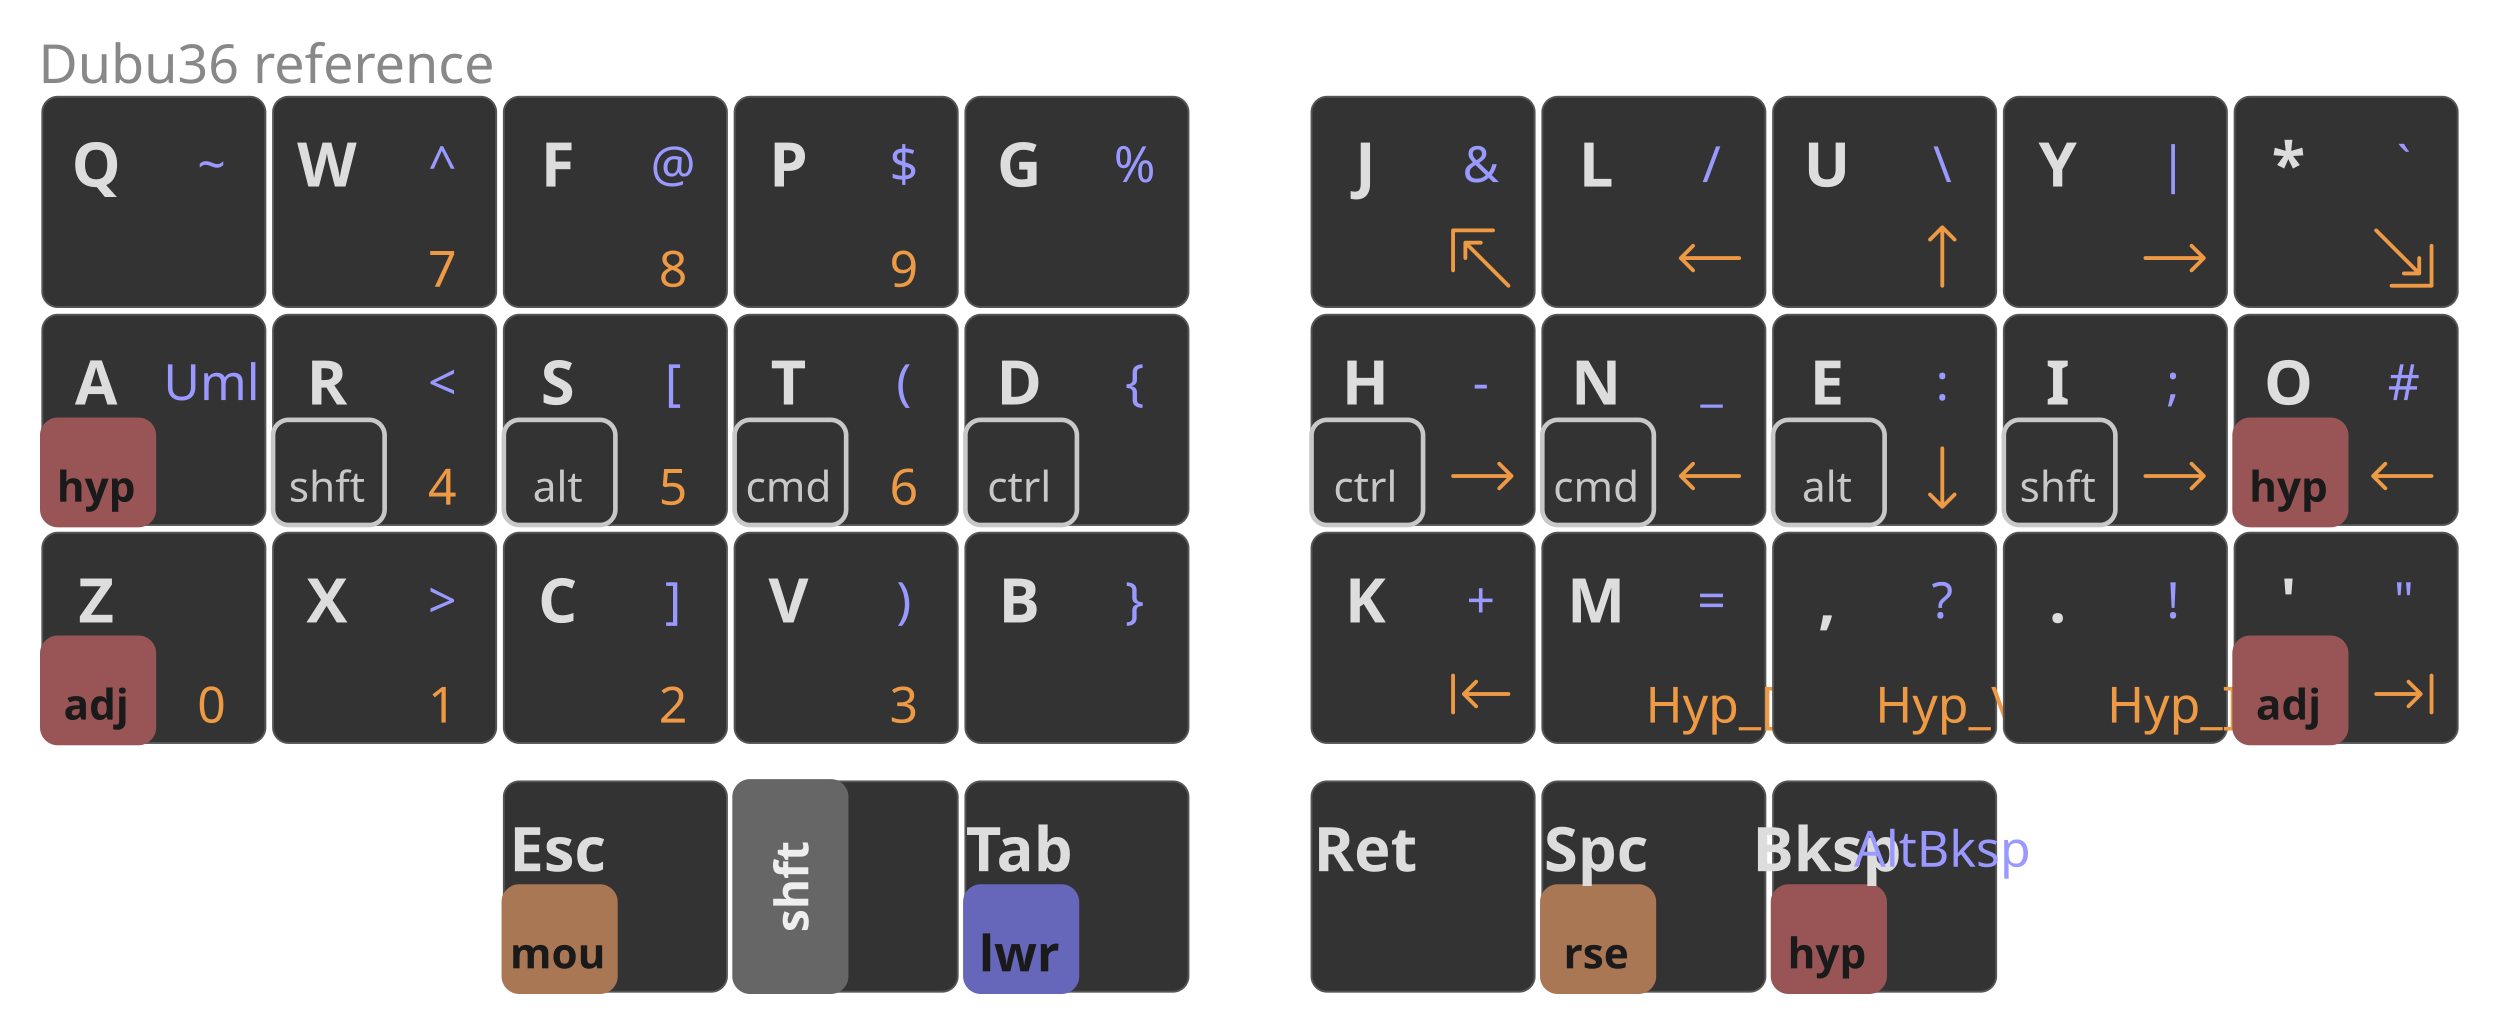
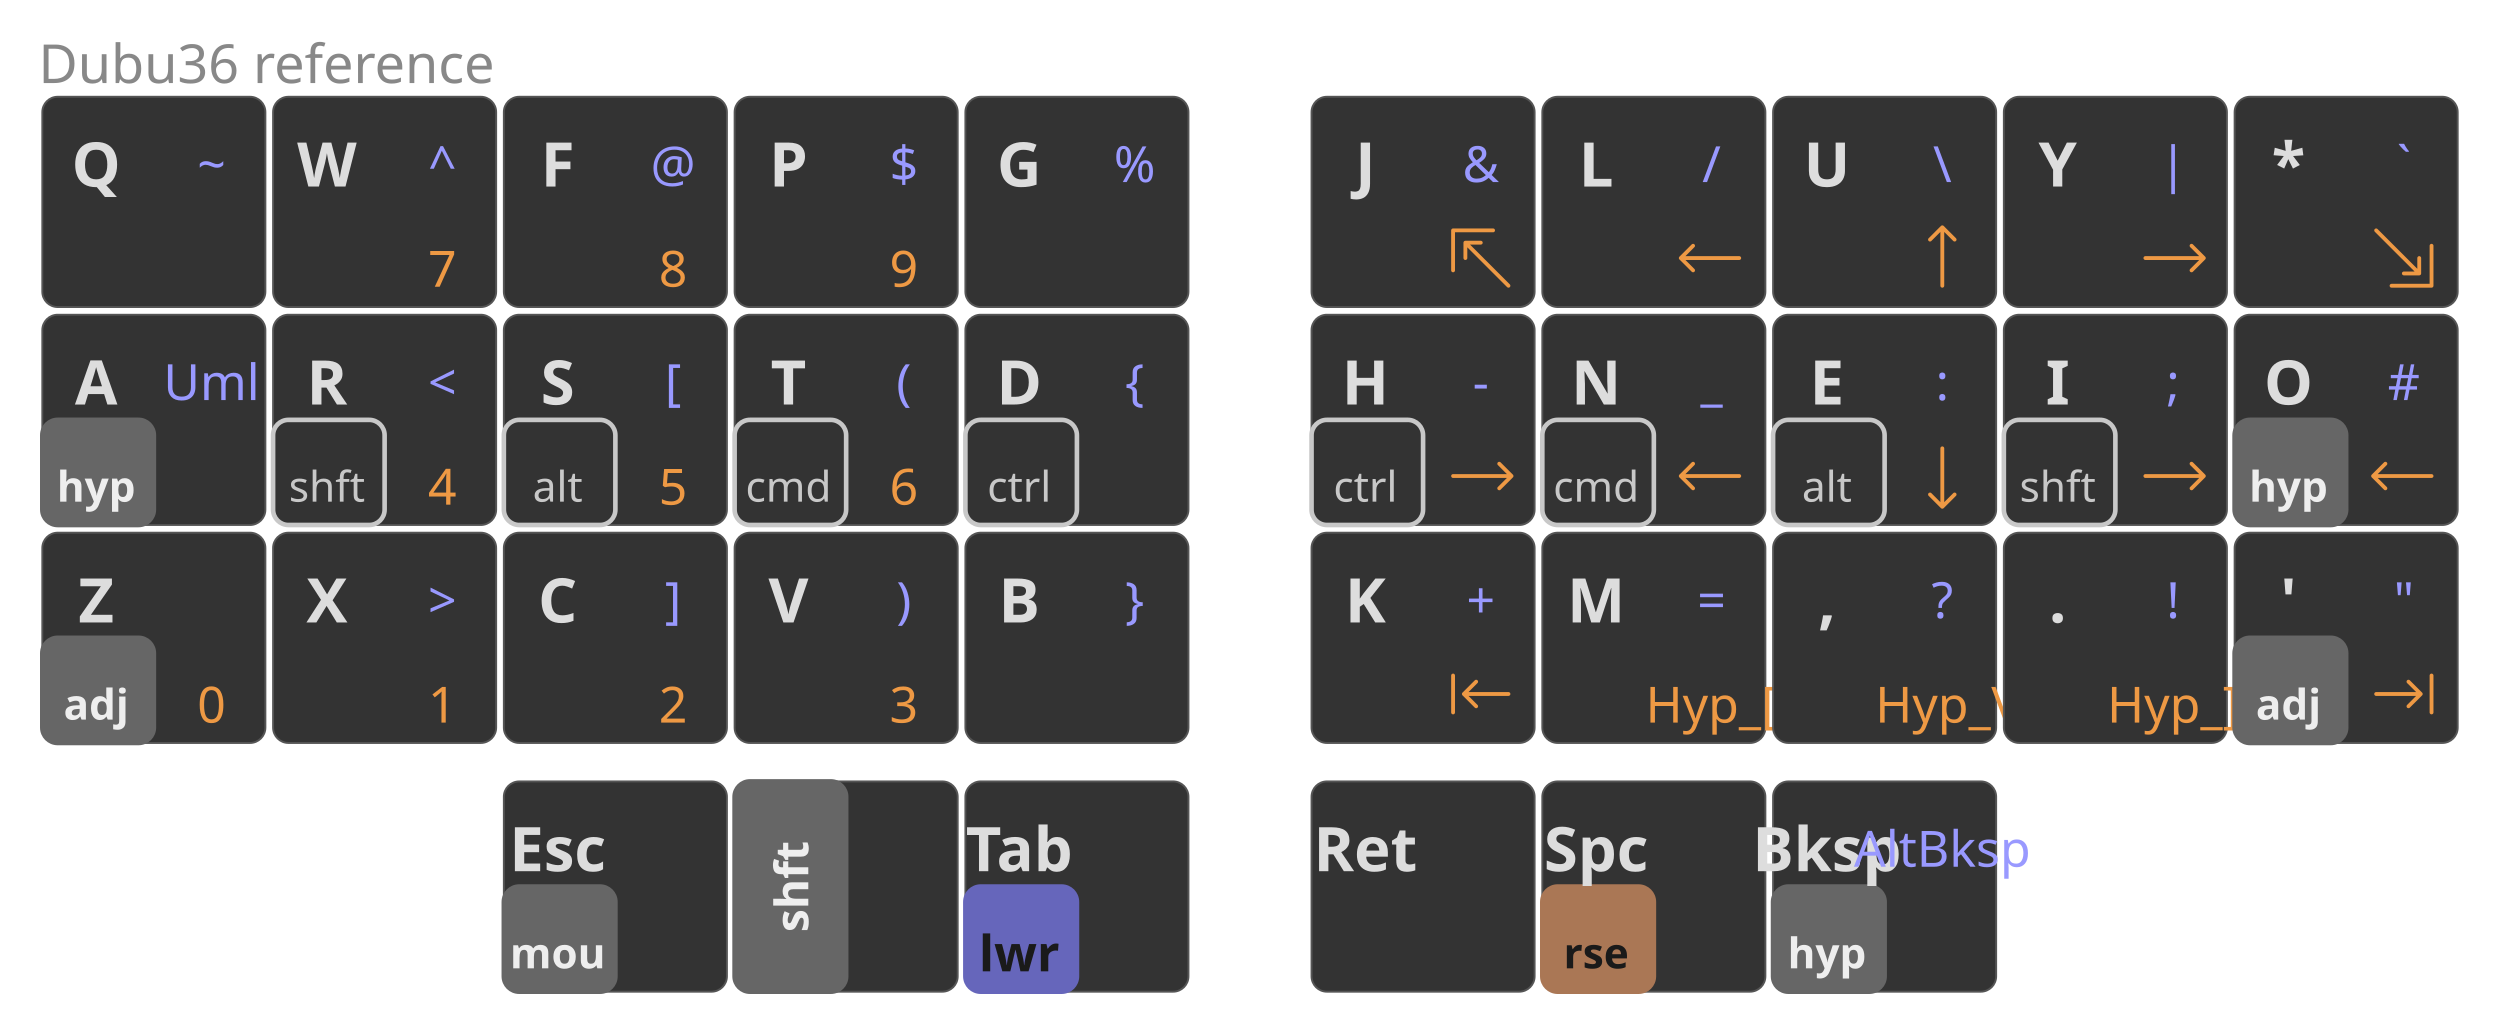
<svg xmlns="http://www.w3.org/2000/svg" class="keymap" width="650" height="267" viewBox="-10 -24 650.0 266.68">
  <style>svg.keymap { background: #1e1e2e; font-family: sans-serif; }
    rect.keycap { fill: #333333; stroke: #555555; stroke-width: 0.5px; }
    text { fill: #c8c8c8; text-anchor: middle; dominant-baseline: central; }
    text.base { font-size: 16px; font-weight: 600; fill: #dddddd; }
    text.hold { font-size: 11px; }
    text.sym { font-size: 13px; fill: #9999ff; }
    text.num { font-size: 13px; fill: #ee9944; }
    text.sticky { font-size: 12px; font-weight: 600; }
    use.glyph { fill: none; stroke: #c8c8c8; stroke-width: 2.5px;
                stroke-linecap: round; stroke-linejoin: round; }
    use.glyph.sym { stroke: #9999ff; }
    use.glyph.num { stroke: #ee9944; }
    rect.hold-box { stroke-width: 1.2px; }
    rect.hold-box.tap-preferred.mod { fill: none; stroke: #c8c8c8; }
    rect.hold-box.tap-preferred.sym { fill: none; stroke: #9999ff; }
    rect.hold-box.tap-preferred.nav { fill: none; stroke: #ee9944; }
-     rect.hold-box.tap-preferred.fun { fill: none; stroke: #ee7777; }
    rect.hold-box.hold-preferred.mod { fill: #666666; stroke: #666666; }
    rect.hold-box.hold-preferred.sym { fill: #6666bb; stroke: #6666bb; }
    rect.hold-box.hold-preferred.nav { fill: #aa7755; stroke: #aa7755; }
-     rect.hold-box.hold-preferred.fun { fill: #995555; stroke: #995555; }
    rect.hold-box.sticky.mod { fill: #666666; stroke: #666666; }
    rect.hold-box.sticky.sym { fill: #6666bb; stroke: #6666bb; }
    rect.hold-box.sticky.nav { fill: #aa7755; stroke: #aa7755; }
-     rect.hold-box.sticky.fun { fill: #995555; stroke: #995555; }
    text.hold.hold-preferred.mod, text.sticky.mod { fill: #eeeeee; font-weight: 700; }
    text.hold.hold-preferred.sym, text.sticky.sym,
-     text.hold.hold-preferred.nav, text.sticky.nav,
-     text.hold.hold-preferred.fun, text.sticky.fun { fill: #1a1a1a; font-weight: 700; }
+     text.hold.hold-preferred.nav, text.sticky.nav { fill: #1a1a1a; font-weight: 700; }
    text.hold.tap-preferred { fill: #c8c8c8; }
    text.title { font-size: 14px; fill: #888888; text-anchor: start; }</style>
  <defs>
    <path id="glyph_backspace" class="symbol" transform="scale(0.4) translate(-24,-30)" d="M22,19l10,10 M22,29l10-10 M6,24l10,13h26v-26h-26z" />
    <path id="glyph_return" class="symbol" transform="scale(0.4) translate(-24,-30)" d="M42,13V27H6 m8-8l-8,8l8,8" />
    <path id="glyph_space" class="symbol" transform="scale(0.4) translate(-24,-30)" d="M42,24V32H6V24" />
    <path id="glyph_escape" class="symbol" transform="scale(0.4) translate(-24,-30)" d="M24,24l-18-18 m0,10v-10h10 M24,6A18,18,0,1,1,6,24" />
    <path id="glyph_up" class="symbol" transform="scale(0.4) translate(-24,-30)" d="M24,42v-36 m-8,6l8-8l8,8" />
    <path id="glyph_down" class="symbol" transform="scale(0.4) translate(-24,-30)" d="M24,6v36 m-8,-6l8,8l8-8" />
    <path id="glyph_left" class="symbol" transform="scale(0.4) translate(-24,-30)" d="M42,24h-36 m6-8l-8,8l8,8" />
    <path id="glyph_right" class="symbol" transform="scale(0.4) translate(-24,-30)" d="M6,24h36 m-6-8l8,8l-8,8" />
    <path id="glyph_tab" class="symbol" transform="scale(0.4) translate(-24,-30)" d="M6,24h27 m-6-8l8,8l-8,8 M42,12V36" />
    <path id="glyph_btab" class="symbol" transform="scale(0.4) translate(-24,-30)" d="M42,24h-27 m6-8l-8,8l8,8 M6,12V36" />
    <path id="glyph_home" class="symbol" transform="scale(0.4) translate(-24,-30)" d="M42,42l-28-28 m0,10v-10h10 m8-8h-26v26" />
    <path id="glyph_end" class="symbol" transform="scale(0.4) translate(-24,-30)" d="M6,6l28,28 m0-10v10h-10 m-8,8h26v-26" />
  </defs>
  <text class="title" x="0" y="-8">Dubu36 reference</text>
  <g transform="translate(0.00,0.00)">
    <rect class="keycap" x="1.0" y="1.0" width="58.0" height="54.67" rx="4.0" ry="4.0" />
    <text class="base" x="15.0" y="18.134">Q</text>
    <text class="sym" x="45.0" y="18.134">~</text>
  </g>
  <g transform="translate(60.00,0.00)">
    <rect class="keycap" x="1.0" y="1.0" width="58.0" height="54.67" rx="4.0" ry="4.0" />
    <text class="base" x="15.0" y="18.134">W</text>
    <text class="sym" x="45.0" y="18.134">^</text>
    <text class="num" x="45.0" y="45.336">7</text>
  </g>
  <g transform="translate(120.00,0.00)">
    <rect class="keycap" x="1.0" y="1.0" width="58.0" height="54.67" rx="4.0" ry="4.0" />
    <text class="base" x="15.0" y="18.134">F</text>
    <text class="sym" x="45.0" y="18.134">@</text>
    <text class="num" x="45.0" y="45.336">8</text>
  </g>
  <g transform="translate(180.00,0.00)">
    <rect class="keycap" x="1.0" y="1.0" width="58.0" height="54.67" rx="4.0" ry="4.0" />
    <text class="base" x="15.0" y="18.134">P</text>
    <text class="sym" x="45.0" y="18.134">$</text>
    <text class="num" x="45.0" y="45.336">9</text>
  </g>
  <g transform="translate(240.00,0.00)">
    <rect class="keycap" x="1.0" y="1.0" width="58.0" height="54.67" rx="4.0" ry="4.0" />
    <text class="base" x="15.0" y="18.134">G</text>
    <text class="sym" x="45.0" y="18.134">%</text>
  </g>
  <g transform="translate(330.00,0.00)">
    <rect class="keycap" x="1.0" y="1.0" width="58.0" height="54.67" rx="4.0" ry="4.0" />
    <text class="base" x="15.0" y="18.134">J</text>
    <text class="sym" x="45.0" y="18.134">&amp;</text>
    <use class="glyph num" href="#glyph_home" x="45.0" y="45.336" />
  </g>
  <g transform="translate(390.00,0.00)">
    <rect class="keycap" x="1.0" y="1.0" width="58.0" height="54.67" rx="4.0" ry="4.0" />
    <text class="base" x="15.0" y="18.134">L</text>
    <text class="sym" x="45.0" y="18.134">/</text>
    <use class="glyph num" href="#glyph_left" x="45.0" y="45.336" />
  </g>
  <g transform="translate(450.00,0.00)">
    <rect class="keycap" x="1.0" y="1.0" width="58.0" height="54.67" rx="4.0" ry="4.0" />
    <text class="base" x="15.0" y="18.134">U</text>
    <text class="sym" x="45.0" y="18.134">\</text>
    <use class="glyph num" href="#glyph_up" x="45.0" y="45.336" />
  </g>
  <g transform="translate(510.00,0.00)">
    <rect class="keycap" x="1.0" y="1.0" width="58.0" height="54.67" rx="4.0" ry="4.0" />
    <text class="base" x="15.0" y="18.134">Y</text>
    <text class="sym" x="45.0" y="18.134">|</text>
    <use class="glyph num" href="#glyph_right" x="45.0" y="45.336" />
  </g>
  <g transform="translate(570.00,0.00)">
    <rect class="keycap" x="1.0" y="1.0" width="58.0" height="54.67" rx="4.0" ry="4.0" />
    <text class="base" x="15.0" y="18.134">*</text>
    <text class="sym" x="45.0" y="18.134">`</text>
    <use class="glyph num" href="#glyph_end" x="45.0" y="45.336" />
  </g>
  <g transform="translate(0.00,56.67)">
    <rect class="keycap" x="1.0" y="1.0" width="58.0" height="54.67" rx="4.0" ry="4.0" />
-     <rect class="hold-box hold-preferred fun" x="1.0" y="28.335" width="29.0" height="27.335" rx="4.0" ry="4.0" />
+     <rect class="hold-box hold-preferred mod" x="1.0" y="28.335" width="29.0" height="27.335" rx="4.0" ry="4.0" />
    <text class="base" x="15.0" y="18.134">A</text>
-     <text class="hold hold-preferred fun" x="15.0" y="45.336">hyp</text>
+     <text class="hold hold-preferred mod" x="15.0" y="45.336">hyp</text>
    <text class="sym" x="45.0" y="18.134">Uml</text>
  </g>
  <g transform="translate(60.00,56.67)">
    <rect class="keycap" x="1.0" y="1.0" width="58.0" height="54.67" rx="4.0" ry="4.0" />
    <rect class="hold-box tap-preferred mod" x="1.0" y="28.335" width="29.0" height="27.335" rx="4.0" ry="4.0" />
    <text class="base" x="15.0" y="18.134">R</text>
    <text class="hold tap-preferred mod" x="15.0" y="45.336">shft</text>
    <text class="sym" x="45.0" y="18.134">&lt;</text>
    <text class="num" x="45.0" y="45.336">4</text>
  </g>
  <g transform="translate(120.00,56.67)">
    <rect class="keycap" x="1.0" y="1.0" width="58.0" height="54.67" rx="4.0" ry="4.0" />
    <rect class="hold-box tap-preferred mod" x="1.0" y="28.335" width="29.0" height="27.335" rx="4.0" ry="4.0" />
    <text class="base" x="15.0" y="18.134">S</text>
    <text class="hold tap-preferred mod" x="15.0" y="45.336">alt</text>
    <text class="sym" x="45.0" y="18.134">[</text>
    <text class="num" x="45.0" y="45.336">5</text>
  </g>
  <g transform="translate(180.00,56.67)">
    <rect class="keycap" x="1.0" y="1.0" width="58.0" height="54.67" rx="4.0" ry="4.0" />
    <rect class="hold-box tap-preferred mod" x="1.0" y="28.335" width="29.0" height="27.335" rx="4.0" ry="4.0" />
    <text class="base" x="15.0" y="18.134">T</text>
    <text class="hold tap-preferred mod" x="15.0" y="45.336">cmd</text>
    <text class="sym" x="45.0" y="18.134">(</text>
    <text class="num" x="45.0" y="45.336">6</text>
  </g>
  <g transform="translate(240.00,56.67)">
    <rect class="keycap" x="1.0" y="1.0" width="58.0" height="54.67" rx="4.0" ry="4.0" />
    <rect class="hold-box tap-preferred mod" x="1.0" y="28.335" width="29.0" height="27.335" rx="4.0" ry="4.0" />
    <text class="base" x="15.0" y="18.134">D</text>
    <text class="hold tap-preferred mod" x="15.0" y="45.336">ctrl</text>
    <text class="sym" x="45.0" y="18.134">{</text>
  </g>
  <g transform="translate(330.00,56.67)">
    <rect class="keycap" x="1.0" y="1.0" width="58.0" height="54.67" rx="4.0" ry="4.0" />
    <rect class="hold-box tap-preferred mod" x="1.0" y="28.335" width="29.0" height="27.335" rx="4.0" ry="4.0" />
    <text class="base" x="15.0" y="18.134">H</text>
    <text class="hold tap-preferred mod" x="15.0" y="45.336">ctrl</text>
    <text class="sym" x="45.0" y="18.134">-</text>
    <use class="glyph num" href="#glyph_right" x="45.0" y="45.336" />
  </g>
  <g transform="translate(390.00,56.67)">
    <rect class="keycap" x="1.0" y="1.0" width="58.0" height="54.67" rx="4.0" ry="4.0" />
    <rect class="hold-box tap-preferred mod" x="1.0" y="28.335" width="29.0" height="27.335" rx="4.0" ry="4.0" />
    <text class="base" x="15.0" y="18.134">N</text>
    <text class="hold tap-preferred mod" x="15.0" y="45.336">cmd</text>
    <text class="sym" x="45.0" y="18.134">_</text>
    <use class="glyph num" href="#glyph_left" x="45.0" y="45.336" />
  </g>
  <g transform="translate(450.00,56.67)">
    <rect class="keycap" x="1.0" y="1.0" width="58.0" height="54.67" rx="4.0" ry="4.0" />
    <rect class="hold-box tap-preferred mod" x="1.0" y="28.335" width="29.0" height="27.335" rx="4.0" ry="4.0" />
    <text class="base" x="15.0" y="18.134">E</text>
    <text class="hold tap-preferred mod" x="15.0" y="45.336">alt</text>
    <text class="sym" x="45.0" y="18.134">:</text>
    <use class="glyph num" href="#glyph_down" x="45.0" y="45.336" />
  </g>
  <g transform="translate(510.00,56.67)">
    <rect class="keycap" x="1.0" y="1.0" width="58.0" height="54.67" rx="4.0" ry="4.0" />
    <rect class="hold-box tap-preferred mod" x="1.0" y="28.335" width="29.0" height="27.335" rx="4.0" ry="4.0" />
    <text class="base" x="15.0" y="18.134">I</text>
    <text class="hold tap-preferred mod" x="15.0" y="45.336">shft</text>
    <text class="sym" x="45.0" y="18.134">;</text>
    <use class="glyph num" href="#glyph_right" x="45.0" y="45.336" />
  </g>
  <g transform="translate(570.00,56.67)">
    <rect class="keycap" x="1.0" y="1.0" width="58.0" height="54.67" rx="4.0" ry="4.0" />
-     <rect class="hold-box hold-preferred fun" x="1.0" y="28.335" width="29.0" height="27.335" rx="4.0" ry="4.0" />
+     <rect class="hold-box hold-preferred mod" x="1.0" y="28.335" width="29.0" height="27.335" rx="4.0" ry="4.0" />
    <text class="base" x="15.0" y="18.134">O</text>
-     <text class="hold hold-preferred fun" x="15.0" y="45.336">hyp</text>
+     <text class="hold hold-preferred mod" x="15.0" y="45.336">hyp</text>
    <text class="sym" x="45.0" y="18.134">#</text>
    <use class="glyph num" href="#glyph_left" x="45.0" y="45.336" />
  </g>
  <g transform="translate(0.00,113.34)">
    <rect class="keycap" x="1.0" y="1.0" width="58.0" height="54.67" rx="4.0" ry="4.0" />
-     <rect class="hold-box hold-preferred fun" x="1.0" y="28.335" width="29.0" height="27.335" rx="4.0" ry="4.0" />
+     <rect class="hold-box hold-preferred mod" x="1.0" y="28.335" width="29.0" height="27.335" rx="4.0" ry="4.0" />
    <text class="base" x="15.0" y="18.134">Z</text>
-     <text class="hold hold-preferred fun" x="15.0" y="45.336">adj</text>
+     <text class="hold hold-preferred mod" x="15.0" y="45.336">adj</text>
    <text class="num" x="45.0" y="45.336">0</text>
  </g>
  <g transform="translate(60.00,113.34)">
    <rect class="keycap" x="1.0" y="1.0" width="58.0" height="54.67" rx="4.0" ry="4.0" />
    <text class="base" x="15.0" y="18.134">X</text>
    <text class="sym" x="45.0" y="18.134">&gt;</text>
    <text class="num" x="45.0" y="45.336">1</text>
  </g>
  <g transform="translate(120.00,113.34)">
    <rect class="keycap" x="1.0" y="1.0" width="58.0" height="54.67" rx="4.0" ry="4.0" />
    <text class="base" x="15.0" y="18.134">C</text>
    <text class="sym" x="45.0" y="18.134">]</text>
    <text class="num" x="45.0" y="45.336">2</text>
  </g>
  <g transform="translate(180.00,113.34)">
    <rect class="keycap" x="1.0" y="1.0" width="58.0" height="54.67" rx="4.0" ry="4.0" />
    <text class="base" x="15.0" y="18.134">V</text>
    <text class="sym" x="45.0" y="18.134">)</text>
    <text class="num" x="45.0" y="45.336">3</text>
  </g>
  <g transform="translate(240.00,113.34)">
    <rect class="keycap" x="1.0" y="1.0" width="58.0" height="54.67" rx="4.0" ry="4.0" />
    <text class="base" x="15.0" y="18.134">B</text>
    <text class="sym" x="45.0" y="18.134">}</text>
  </g>
  <g transform="translate(330.00,113.34)">
    <rect class="keycap" x="1.0" y="1.0" width="58.0" height="54.67" rx="4.0" ry="4.0" />
    <text class="base" x="15.0" y="18.134">K</text>
    <text class="sym" x="45.0" y="18.134">+</text>
    <use class="glyph num" href="#glyph_btab" x="45.0" y="45.336" />
  </g>
  <g transform="translate(390.00,113.34)">
    <rect class="keycap" x="1.0" y="1.0" width="58.0" height="54.67" rx="4.0" ry="4.0" />
    <text class="base" x="15.0" y="18.134">M</text>
    <text class="sym" x="45.0" y="18.134">=</text>
    <text class="num" x="45.0" y="45.336">Hyp_[</text>
  </g>
  <g transform="translate(450.00,113.34)">
    <rect class="keycap" x="1.0" y="1.0" width="58.0" height="54.67" rx="4.0" ry="4.0" />
    <text class="base" x="15.0" y="18.134">,</text>
    <text class="sym" x="45.0" y="18.134">?</text>
    <text class="num" x="45.0" y="45.336">Hyp_\</text>
  </g>
  <g transform="translate(510.00,113.34)">
    <rect class="keycap" x="1.0" y="1.0" width="58.0" height="54.67" rx="4.0" ry="4.0" />
    <text class="base" x="15.0" y="18.134">.</text>
    <text class="sym" x="45.0" y="18.134">!</text>
    <text class="num" x="45.0" y="45.336">Hyp_]</text>
  </g>
  <g transform="translate(570.00,113.34)">
    <rect class="keycap" x="1.0" y="1.0" width="58.0" height="54.67" rx="4.0" ry="4.0" />
-     <rect class="hold-box hold-preferred fun" x="1.0" y="28.335" width="29.0" height="27.335" rx="4.0" ry="4.0" />
+     <rect class="hold-box hold-preferred mod" x="1.0" y="28.335" width="29.0" height="27.335" rx="4.0" ry="4.0" />
    <text class="base" x="15.0" y="18.134">'</text>
-     <text class="hold hold-preferred fun" x="15.0" y="45.336">adj</text>
+     <text class="hold hold-preferred mod" x="15.0" y="45.336">adj</text>
    <text class="sym" x="45.0" y="18.134">"</text>
    <use class="glyph num" href="#glyph_tab" x="45.0" y="45.336" />
  </g>
  <g transform="translate(120.00,178.01)">
    <rect class="keycap" x="1.0" y="1.0" width="58.0" height="54.67" rx="4.0" ry="4.0" />
-     <rect class="hold-box hold-preferred nav" x="1.0" y="28.335" width="29.0" height="27.335" rx="4.0" ry="4.0" />
+     <rect class="hold-box hold-preferred mod" x="1.0" y="28.335" width="29.0" height="27.335" rx="4.0" ry="4.0" />
    <text class="base" x="15.0" y="18.134">Esc</text>
-     <text class="hold hold-preferred nav" x="15.0" y="45.336">mou</text>
+     <text class="hold hold-preferred mod" x="15.0" y="45.336">mou</text>
  </g>
  <g transform="translate(180.00,178.01)">
    <rect class="keycap" x="1.0" y="1.0" width="58.0" height="54.67" rx="4.0" ry="4.0" />
    <rect class="hold-box sticky mod" x="1.0" y="1.0" width="29.0" height="54.67" rx="4.0" ry="4.0" />
    <text class="sticky mod" transform="translate(15.5,28.335) rotate(-90)">shft</text>
  </g>
  <g transform="translate(240.00,178.01)">
    <rect class="keycap" x="1.0" y="1.0" width="58.0" height="54.67" rx="4.0" ry="4.0" />
    <rect class="hold-box hold-preferred sym" x="1.0" y="28.335" width="29.0" height="27.335" rx="4.0" ry="4.0" />
    <text class="base" x="15.0" y="18.134">Tab</text>
    <text class="hold hold-preferred sym" x="15.0" y="45.336">lwr</text>
  </g>
  <g transform="translate(330.00,178.01)">
    <rect class="keycap" x="1.0" y="1.0" width="58.0" height="54.67" rx="4.0" ry="4.0" />
    <text class="base" x="15.0" y="18.134">Ret</text>
  </g>
  <g transform="translate(390.00,178.01)">
    <rect class="keycap" x="1.0" y="1.0" width="58.0" height="54.67" rx="4.0" ry="4.0" />
    <rect class="hold-box hold-preferred nav" x="1.0" y="28.335" width="29.0" height="27.335" rx="4.0" ry="4.0" />
    <text class="base" x="15.0" y="18.134">Spc</text>
    <text class="hold hold-preferred nav" x="15.0" y="45.336">rse</text>
  </g>
  <g transform="translate(450.00,178.01)">
    <rect class="keycap" x="1.0" y="1.0" width="58.0" height="54.67" rx="4.0" ry="4.0" />
-     <rect class="hold-box hold-preferred fun" x="1.0" y="28.335" width="29.0" height="27.335" rx="4.0" ry="4.0" />
+     <rect class="hold-box hold-preferred mod" x="1.0" y="28.335" width="29.0" height="27.335" rx="4.0" ry="4.0" />
    <text class="base" x="15.0" y="18.134">Bksp</text>
-     <text class="hold hold-preferred fun" x="15.0" y="45.336">hyp</text>
+     <text class="hold hold-preferred mod" x="15.0" y="45.336">hyp</text>
    <text class="sym" x="45.0" y="18.134">AltBksp</text>
  </g>
</svg>
